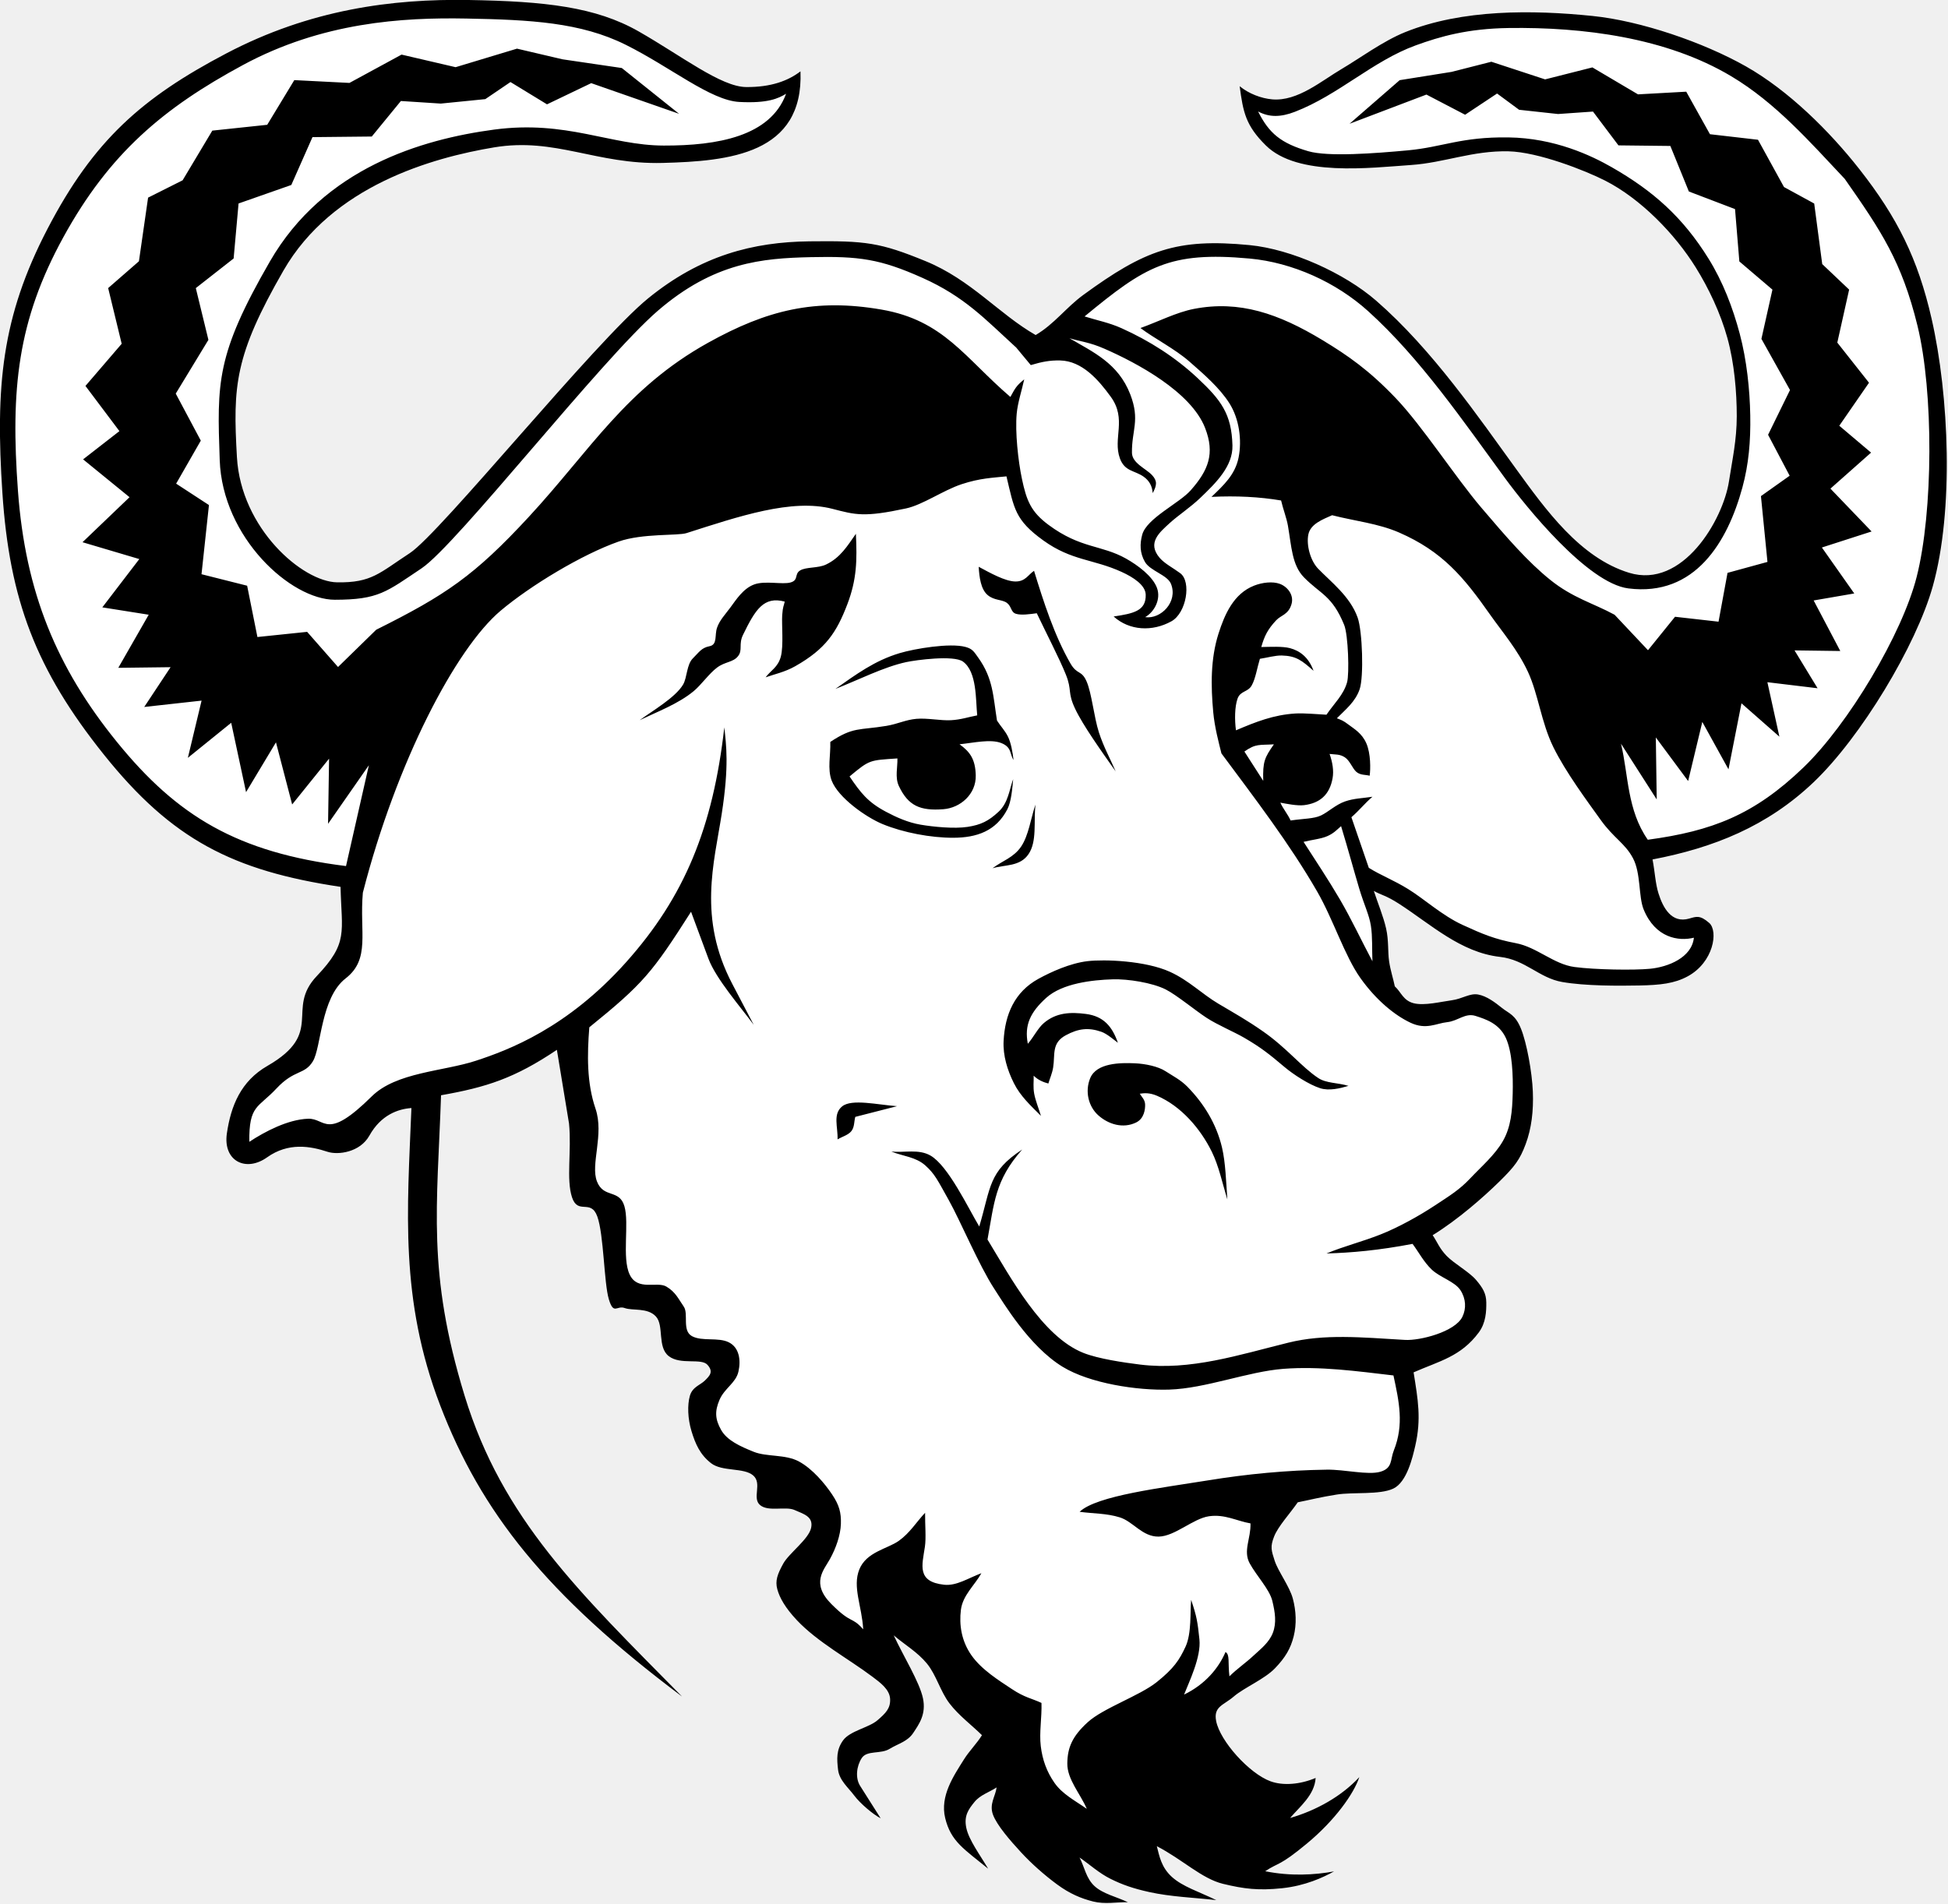
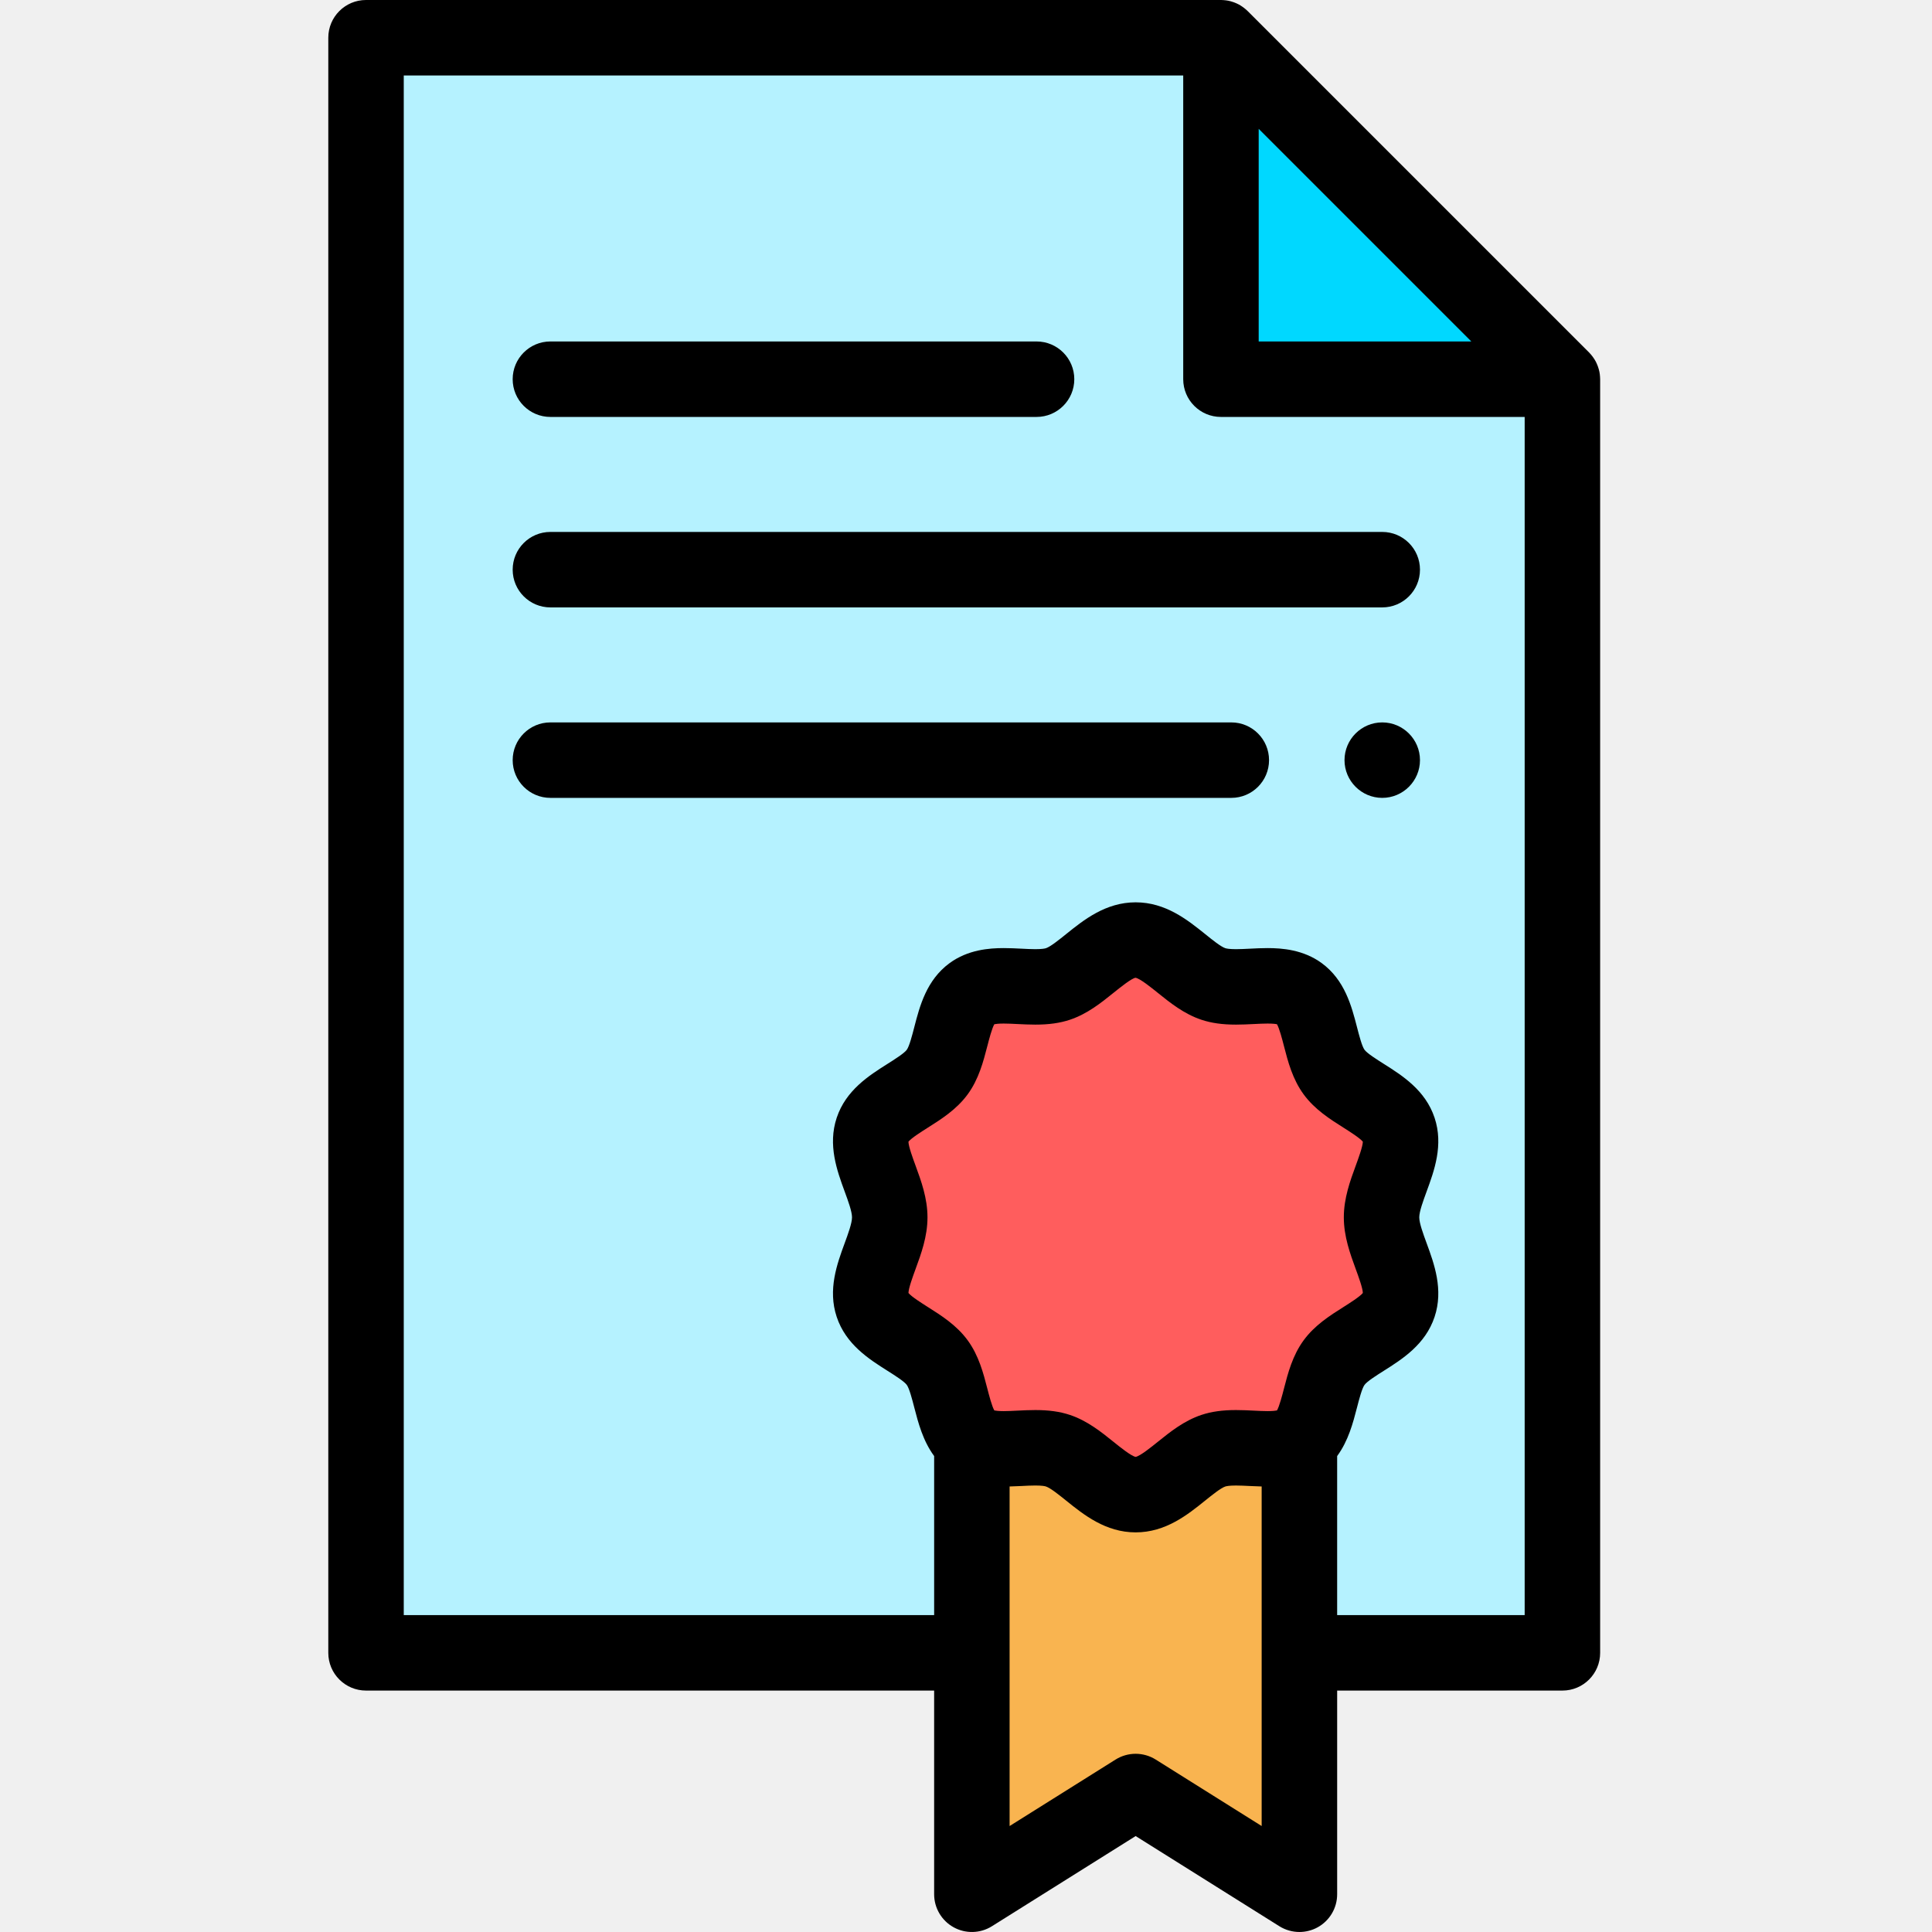
- <svg xmlns="http://www.w3.org/2000/svg" version="1.1" width="535" height="523">
-   <path fill="#fff" d="M 91.5,309 C 91.5,308.997 63.186,315.296 63.186,315.296 C 63.186,315.296 79.883,289.361 79.883,289.361 C 79.883,289.361 99,245.989 99,245.989 C 99,245.989 41.794,221.051 41.794,221.051 C 41.794,221.051 6.661,165.673 6.661,165.673 C 6.661,165.673 2.307,95.593 2.307,95.593 C 2.307,95.593 28.872,40.44 28.872,40.44 C 28.872,40.44 84.242,6.375 84.242,6.375 C 84.242,6.375 153.15,2.751 153.15,2.751 C 153.15,2.751 195.162,23.911 195.162,23.911 C 195.162,23.911 218.968,25.476 218.968,25.476 C 218.968,25.476 200.899,42.256 200.899,42.256 C 200.899,42.256 145.9,36.7 145.9,36.7 C 145.9,36.7 97.048,49.861 97.048,49.861 C 97.048,49.861 69.59,81.336 69.59,81.336 C 69.59,81.336 60.694,125.451 60.694,125.451 C 60.694,125.451 78.831,158.713 78.831,158.713 C 78.831,158.713 103.691,161.677 103.691,161.677 C 103.691,161.677 192.062,73.793 192.062,73.793 C 192.062,73.793 238.47,67.368 238.47,67.368 C 238.47,67.368 284.431,93.409 284.431,93.409 C 284.431,93.409 305.113,77.538 305.113,77.538 C 305.113,77.538 335.818,67.081 335.818,67.081 C 335.818,67.081 373.433,79.831 373.433,79.831 C 373.433,79.831 436.3,155.716 436.3,155.716 C 436.3,155.716 459.1,159.952 459.1,159.952 C 459.1,159.952 478,134.48 478,134.48 C 478,134.48 476.231,88 476.231,88 C 476.231,88 450.819,51.731 450.819,51.731 C 450.819,51.731 415.2,39.7 415.2,39.7 C 415.2,39.7 386.384,44.701 386.384,44.701 C 386.384,44.701 350.4,41.851 350.4,41.851 C 350.4,41.851 345.3,30.5 345.3,30.5 C 345.3,30.5 375.1,18.8 375.1,18.8 C 375.1,18.8 399,6.7 399,6.7 C 399,6.7 435.6,4.216 435.6,4.216 C 435.6,4.216 489.5,25.2 489.5,25.2 C 489.5,25.2 527.4,77.7 527.4,77.7 C 527.4,77.7 532.3,152.2 532.3,152.2 C 532.3,152.2 499.6,212.8 499.6,212.8 C 499.6,212.8 453.6,235.9 453.6,235.9 C 453.6,235.9 454.8,253.6 454.8,253.6 C 454.8,253.6 467.6,255.2 467.6,255.2 C 467.6,255.2 462.3,267.1 462.3,267.1 C 462.3,267.1 432.4,268.2 432.4,268.2 C 432.4,268.2 374.8,242.7 374.8,242.7 C 374.8,242.7 383.1,277.3 383.1,277.3 C 383.1,277.3 411.4,277.3 411.4,277.3 C 411.4,277.3 419.8,306.6 419.8,306.6 C 419.8,306.6 391.5,339.7 391.5,339.7 C 391.5,339.7 406.8,357.9 406.8,357.9 C 406.8,357.9 387.3,376.1 387.3,376.1 C 387.3,376.1 384.3,403.8 384.3,403.8 C 384.3,403.8 344.9,415.4 344.9,415.4 C 344.9,415.4 354.5,446.4 354.5,446.4 C 354.5,446.4 293.4,501.2 293.4,501.2 C 293.4,501.2 251.45,449 251.45,449 C 251.45,449 221.228,446.405 221.228,446.405 C 221.228,446.405 229.841,415.409 229.841,415.409 C 229.841,415.409 195.339,399.56 195.339,399.56 C 195.339,399.56 195.943,376.166 195.943,376.166 C 195.943,376.166 172.06,352.434 172.06,352.434 L 153.194,287.1 C 153.194,287.1 91.5,308.997 91.5,308.997 L 91.5,309 z" />
-   <path d="M112.993,304.372c-3.634,0.247-8.365,1.875-11.539,7.564 c-2.591,4.646-8.661,5.387-11.495,4.451c-4.721-1.56-10.755-2.642-16.6,1.523c-5.845,4.164-12.157,1.015-11.05-6.576 c1.107-7.59,3.849-14.351,11.127-18.538c15.895-9.144,4.848-15.508,13.572-24.685c8.741-9.195,6.81-12.009,6.52-24.497 c-29.543-4.438-46.287-12.953-64.984-36.313c-18.697-23.361-25.945-42.59-27.883-71.878c-1.938-29.288-0.258-48.269,12.396-72.58 s25.977-36.014,49.065-48.153C85.21,2.553,107.832-0.354,128.742,0c20.91,0.353,34.843,1.885,46.658,8.626 c11.814,6.741,22.622,15.224,29.512,15.285c6.891,0.061,11.582-1.744,14.931-4.31c0.894,22.703-19.539,24.675-37.819,25.155 c-18.281,0.479-29.514-7.083-46.351-4.27S91.269,50.961,77.84,74.336s-13.887,31.638-12.771,51.24 c1.116,19.603,17.988,34.228,27.512,34.387c9.523,0.159,11.649-2.599,19.985-8.036c8.337-5.438,50.896-58.122,65.418-69.956 c14.523-11.834,28.854-15.488,44.328-15.678c15.474-0.19,19.428,0.335,31.908,5.45c12.48,5.114,20.149,14.533,30.211,20.291 c5.143-3.027,8.338-7.547,13.057-10.996c16.877-12.335,25.646-15.659,45.705-13.707c11.529,1.122,26.066,7.708,34.74,15.25 c15.445,13.429,28.205,32.125,38.516,46.328c8.029,11.061,17.477,24.295,30.965,28.432c14.727,4.515,25.809-14.559,27.436-25.139 c0.922-5.995,2.125-11.249,2.135-17.847c0.01-6.599-0.664-14.607-2.566-21.484s-5.16-13.72-8.688-19.394 c-5.742-9.235-15.137-18.899-24.912-23.871c-5.486-2.79-18.393-7.863-26.529-8.041c-9.969-0.216-17.564,3.133-26.781,3.761 c-11.156,0.761-31.084,3.269-39.83-5.35c-5.566-5.485-6.266-9.144-7.217-16.296c2.459,2.026,5.898,3.358,8.959,3.617 c6.986,0.59,13.527-5.114,19.166-8.419c4.645-2.723,11.223-7.589,17.324-10.048c15.676-6.32,34.932-6.138,51.48-4.445 c13.264,1.356,30.461,7.257,42.094,13.84c11.688,6.612,22.951,17.761,31.201,28.271c10.379,13.224,16.053,24.57,19.812,41.063 c4.805,21.062,6.137,52.702,0.328,73.469c-4.578,16.365-19.779,41.504-32.719,53.827c-12.762,12.155-27.498,18.022-44.256,21.231 c0.656,3.382,0.764,6.536,1.631,9.309c1.232,3.936,3.588,8.324,8.428,6.936c1.93-0.553,2.963-1.032,5.508,1.194 c2.543,2.226,1.219,10.825-5.938,14.684c-3.629,1.957-7.459,2.382-13.271,2.498s-14.883,0.141-21.193-0.964 c-6.309-1.104-10.078-6.111-17.066-6.895c-10.799-1.208-19.068-9.01-27.727-14.59c-3.613-2.329-4.832-2.353-6.914-3.53 c1.125,3.444,2.625,7.021,3.373,10.332c0.75,3.311,0.43,6.378,0.828,9.028c0.396,2.648,1.131,4.707,1.559,6.855 c1.73,1.547,2.283,3.9,5.189,4.64c2.908,0.739,7.461-0.412,10.436-0.812s4.969-2.021,7.303-1.577 c2.336,0.443,4.549,2.115,6.506,3.682s3.639,1.796,5.223,5.706s3.037,11.917,3.254,17.269s-0.383,10.183-1.969,14.43 s-2.98,6.13-7.275,10.336c-4.295,4.207-11.289,10.38-18.268,14.68c1.285,1.903,1.855,3.645,3.859,5.71 c2.004,2.066,6.182,4.381,8.041,6.56c1.857,2.179,2.799,3.742,2.826,6.186c0.029,2.443-0.09,5.619-2.074,8.283 c-4.941,6.633-10.785,7.821-17.891,10.941c1.195,7.462,2.17,12.793,0.443,20.244c-0.705,3.036-2.271,9.92-6.016,11.686 c-3.746,1.766-10.969,0.911-15.541,1.637c-4.572,0.727-7.131,1.417-10.695,2.125c-2.166,3.131-5.391,6.586-6.496,9.392 c-1.107,2.807-0.773,3.813,0.156,6.679s4.092,7.039,4.988,10.395s1.07,6.969,0.234,10.334c-0.838,3.365-2.271,5.807-5.139,8.795 c-2.867,2.989-8.508,5.336-11.318,7.758c-2.812,2.423-5.611,2.714-4.844,6.723c1.055,5.506,9.1,14.436,14.92,16.562 c3.488,1.275,8.17,0.873,12.406-0.915c-0.287,4.703-4.357,7.873-7.016,10.996c7.201-2.059,14.184-6.001,19.014-11.226 c-1.498,4.538-6.652,11.823-14.361,18.22c-7.709,6.397-7.662,5.088-11.494,7.633c6.992,1.405,13.494,1.025,18.91,0.052 c-2.969,1.637-7.836,3.939-14.283,4.616c-6.447,0.676-10.422,0.198-16.232-1.213c-5.811-1.412-11.115-6.694-18.156-10.335 c0.686,2.612,1.174,5.753,4.135,8.439c2.961,2.686,7.441,4.052,12.203,6.375c-6.062-0.688-12.432-0.896-18.389-2.209 c-4.41-0.973-7.373-2.005-10.6-3.603c-3.225-1.598-5.715-3.929-8.572-5.893c1.369,2.615,1.775,5.691,4.105,7.847 s6.117,2.959,9.18,4.44c-3.195-0.07-6.268,0.623-9.58-0.21c-3.314-0.833-6.422-2.142-9.867-4.68s-6.998-5.663-9.938-8.858 c-2.938-3.195-6.566-7.337-7.664-10.283c-1.1-2.947,0.66-5.008,0.99-7.509c-2.029,1.333-4.525,2.067-6.084,4.002 s-2.941,3.702-2.251,7.075c0.691,3.373,3.804,7.496,6.005,11.248c-6.568-5.371-10.236-7.439-11.799-13.918 c-1.463-6.066,2.322-11.572,5.199-16.159c1.429-2.278,3.567-4.398,4.903-6.597c-2.967-2.903-6.358-5.398-8.901-8.709 c-2.542-3.31-3.61-7.79-6.205-10.957c-2.596-3.168-6.088-5.173-9.129-7.756c2.673,5.742,7.066,12.785,8.02,17.229 c0.953,4.444-1.069,7.164-2.646,9.563c-1.578,2.399-4.124,2.934-6.539,4.408c-2.415,1.475-6.171,0.312-7.61,2.501 c-1.438,2.188-1.824,5.48-0.449,7.648l5.64,8.902c-2.078-1.049-5.658-4.1-7.272-6.264s-4.09-4.163-4.429-7.089 c-0.339-2.925-0.504-5.464,1.391-8.07c1.896-2.605,7.086-3.477,9.409-5.48c2.323-2.003,3.626-3.307,3.493-5.896 c-0.132-2.589-2.661-4.441-4.835-6.073c-6.637-4.978-15.151-9.565-20.787-15.565c-3.184-3.39-4.712-6.127-5.352-8.466 c-0.639-2.338,0.037-4.162,1.619-7.038c1.582-2.877,7.007-6.718,7.667-9.843c0.659-3.124-2.081-3.795-4.554-4.897 s-7.17,0.565-9.464-1.352c-2.293-1.917,0.674-5.945-1.911-8.154c-2.584-2.209-8.499-0.976-11.552-3.352 c-3.053-2.377-4.315-5.327-5.367-8.775s-1.171-7.225-0.458-9.722s2.855-2.934,4.147-4.228s2.413-2.367,0.691-4.297 c-1.722-1.929-7.365,0.108-10.609-2.369c-3.244-2.477-1.258-8.41-3.552-10.911c-2.293-2.501-6.409-1.522-8.581-2.321 c-2.171-0.799-3.023,2.02-4.355-2.438c-1.332-4.459-1.368-17.75-3.16-22.71s-5.311-0.335-6.945-5.265 c-1.634-4.929-0.085-12.812-0.821-20.257l-3.335-20.257c-11.634,7.815-19.314,10.269-31.813,12.477 c-1.043,30.582-3.916,48.591,6.464,82.52c10.38,33.928,31.387,53.924,59.726,82.649c-37.395-28.016-55.248-50.792-66.422-79.97 C109.723,356.876,111.869,332.472,112.993,304.372z M311.701,292.08c2.877,0.129,6.373,0.859,8.393,2.171 c2.021,1.312,4.166,2.384,6,4.251c4.576,4.66,8.008,10.28,9.525,16.738c0.967,4.117,1.111,9.397,1.463,14.231 c-1.385-4.468-2.316-9.127-4.289-13.13c-3.111-6.312-8.396-12.473-14.959-15.31c-2.166-0.938-3.611-0.764-4.803-0.598 c0.533,0.895,1.426,1.645,1.465,2.956s-0.254,3.876-2.477,4.954c-3.584,1.739-7.568,0.516-10.336-1.931 c-2.791-2.466-3.742-6.638-2.281-10.223C301.143,291.917,307.777,291.906,311.701,292.08z M275.629,286 c0.361-7.345,3.012-13.539,9.594-17.141c3.404-1.862,8.648-4.27,13.467-4.836c4.629-0.543,15.889-0.146,22.662,2.945 c5.201,2.374,8.744,6.07,13.311,8.771c4.566,2.702,7.814,4.513,12.162,7.543c6.674,4.651,10.586,9.772,15.213,12.842 c2.225,1.475,5.355,1.256,8.309,2.158c-2.297,0.682-5.299,1.434-7.777,0.642c-3.09-0.988-7.41-3.813-9.807-5.838 c-4.236-3.578-6.432-5.324-11.055-8.023c-2.76-1.608-7.305-3.503-10.338-5.481c-3.035-1.978-8.303-6.318-11.219-7.787 c-3.707-1.866-10.381-2.904-14.508-2.783c-5.686,0.166-13.916,1.104-18.316,5.096c-4.371,3.968-6.031,7.459-5.045,12.612 c1.646-1.896,2.742-4.278,4.391-5.688c3.416-2.918,7.336-3.059,11.588-2.506c4.777,0.622,7.182,3.381,8.76,7.916 c-1.062-0.78-3.014-2.493-4.555-3.024c-3.617-1.248-6.352-0.864-9.74,0.953c-4,2.146-2.912,5.322-3.488,8.854 c-0.264,1.629-0.879,2.941-1.318,4.412c-1.504-0.398-2.895-1.024-4.033-2.152c0.047,1.65-0.193,3.093,0.145,4.949 c0.336,1.855,1.24,4.059,1.859,6.088c-2.785-2.786-5.635-5.38-7.434-8.977C276.656,293.946,275.436,289.952,275.629,286z  M280.449,232.54c2.053-3.047,2.654-7.721,3.92-11.521c-0.506,4.813,0.467,10.106-1.883,13.592 c-2.35,3.486-6.477,2.875-9.896,3.889C275.25,236.472,278.395,235.587,280.449,232.54z M231.298,303.908 c2.636-2.134,9.75-0.428,15.071-0.047c-3.824,0.979-7.648,1.959-11.472,2.938c-0.356,1.301-0.195,2.792-1.068,3.901 c-0.874,1.11-2.534,1.521-3.8,2.28C230.154,309.562,228.662,306.041,231.298,303.908z M268.789,155.688 c3.176,1.71,7.207,3.971,10.012,4.041s3.539-1.834,5.189-2.933c2.596,8.465,5.576,17.766,9.996,25.447 c1.852,3.218,3.033,1.722,4.441,4.956c1.406,3.233,2.031,9.812,3.365,13.943c1.336,4.131,3.078,7.171,4.617,10.756 c-3.908-5.537-8.957-12.597-11.135-17.205c-2.176-4.607-0.783-5.008-2.545-9.396s-5.324-11.228-7.986-16.842 c-1.906,0.253-4.266,0.6-5.715,0.153c-1.449-0.447-1.16-1.988-2.469-2.984c-1.311-0.996-3.514-0.61-5.35-2.2 C269.373,161.835,268.955,158.574,268.789,155.688z M251.688,197.457c2.989-0.262,6.701,0.539,9.5,0.38s4.797-0.885,7.196-1.328 c-0.445-4.216-0.023-11.962-3.915-14.777c-2.514-1.818-12.839-0.449-15.597,0.146c-6.206,1.338-13.433,5.042-19.435,7.358 c5.752-4.018,10.721-7.742,17.62-9.816c4.147-1.247,13.825-2.868,18.105-1.712c1.954,0.527,2.349,1.336,3.534,2.992 c4.074,5.688,4.062,10.604,5.119,17.23c1.039,1.619,2.146,2.699,2.988,4.369c0.84,1.67,1.316,4.298,1.551,6.446 c-1.066-1.546-0.414-3.485-3.367-4.636c-2.955-1.151-7.479-0.076-11.46,0.34c2.902,2.094,4.344,4.111,4.455,8.538 c0.13,5.198-4.271,8.939-8.866,9.295c-6.379,0.495-9.668-0.906-12.248-6.358c-1.13-2.388-0.311-5.261-0.405-7.589 c-7.665,0.533-7.54,0.283-13.142,4.954c3.045,4.461,4.963,7.026,9.995,9.695c2.822,1.498,6.017,2.954,9.514,3.549 c3.498,0.595,9.235,1.17,12.909,0.606c3.675-0.564,5.757-1.613,8.481-4.132c2.725-2.52,2.975-6.128,4.039-8.98 c-0.242,2.745-0.557,6.241-1.576,8.232c-3.1,6.053-8.461,7.847-14.862,7.867c-6.144,0.02-13.744-1.397-19.46-3.767 c-4.57-1.894-12.146-7.258-13.944-11.918c-1.229-3.184-0.256-7.091-0.385-10.637c6.328-4.208,7.894-3.173,15.381-4.405 C246.545,198.883,248.699,197.72,251.688,197.457z M214.827,168.956c0.178-2.521,0.457-2.467,0.686-3.701 c-5.765-1.542-8.077,2.198-11.457,9.144c-1.265,2.599-0.013,4.146-1.37,5.857c-1.355,1.711-3.539,1.471-5.74,3.114 c-2.201,1.642-4.382,4.787-6.44,6.488c-4.223,3.491-9.931,5.622-14.829,7.971c3.345-2.468,9.836-6.211,11.936-9.797 c1.114-1.901,0.949-5.486,2.683-7.195c1.733-1.71,2.34-2.893,4.578-3.329c2.238-0.436,1.338-3.03,2.06-5.092 c0.722-2.062,2.16-3.526,3.69-5.586s3.46-5.153,6.481-6.276c3.021-1.124,7.732,0.091,10.019-0.556 c2.286-0.647,0.973-2.309,2.634-3.307c1.663-0.998,4.896-0.558,7.117-1.625c3.937-1.893,5.82-5.053,8.188-8.436 c0.344,7.282,0.26,12.525-2.357,19.376c-2.947,7.711-5.934,12.253-14.298,16.995c-2.882,1.633-5.75,2.2-8.139,3.057 c1.393-1.9,3.387-2.725,4.18-5.7C215.24,177.381,214.649,171.478,214.827,168.956z M349.865,204.463 c-3.977,0.259-4.92-0.264-8.102,1.98c1.725,2.684,3.449,5.368,5.172,8.052C346.783,209.197,347.299,208.135,349.865,204.463z  M339.445,200.613c5.508-2.346,10.307-4.244,16.299-4.619c2.402-0.151,6.131,0.221,8.557,0.331 c2.066-3.042,4.699-5.441,5.664-8.913c0.639-2.303,0.324-12.992-0.807-15.767c-3.295-8.076-6.498-8.417-11.033-13.043 c-3.291-3.355-3.422-8.464-4.406-14.189c-0.361-2.103-1.393-4.764-1.877-6.934c-5.928-0.999-12.303-1.328-19.123-0.987 c3.307-3.172,6.504-6.07,7.453-10.832c0.947-4.762,0.176-10.617-2.531-14.887c-2.707-4.27-7.031-7.99-11-11.469 c-3.971-3.479-9.662-6.351-13.424-9.197c4.893-1.752,9.889-4.326,14.682-5.255c12.486-2.422,23.244,1.282,35.287,8.563 c7.002,4.235,12.793,8.258,20.113,15.921c7.318,7.662,16.395,21.717,23.48,30.052s12.805,14.927,18.986,19.898 c6.182,4.972,11.777,6.388,17.664,9.581l9.176,9.744l7.426-9.189l11.949,1.351l2.469-13.412l10.967-3.005l-1.789-18.08 l7.885-5.596l-5.926-11.249l6.021-12.292l-7.85-14.051l3.027-13.529l-9.088-7.745l-1.186-14.377l-12.678-4.836l-5.086-12.508 l-14.254-0.16l-6.992-9.285l-9.596,0.672l-10.697-1.165l-6.049-4.466l-8.779,5.828l-10.623-5.539l-21.117,8.017l13.766-11.972 l14.262-2.278l10.926-2.785l14.756,4.846l12.988-3.29l12.523,7.403l13.252-0.733l6.51,11.681l13.195,1.523l7.139,12.987 l8.299,4.531l2.203,16.637l7.391,7.01l-3.25,14.557l8.707,11.024l-8.164,11.812l8.73,7.383l-11.16,9.891l11.303,11.771 l-13.65,4.402l8.891,12.625l-11.15,1.924l7.312,13.882l-12.566-0.167l6.33,10.398l-13.783-1.659l3.297,14.959l-10.416-9.163 l-3.568,18.13l-7.188-13.018l-3.893,16.237l-8.873-11.973L455,219.596l-9.807-15.309c2.068,8.686,1.654,18.197,7.359,26.386 c17.676-2.392,29.229-6.846,42.771-19.877c12.334-11.868,27.076-36.613,31.068-52.308c4.555-17.91,4.695-50.85,0.209-69.084 c-4.318-17.556-9.93-25.942-19.957-40.268c-9.584-10.179-19.01-20.932-31.174-28.191C457.613,10.29,434.717,7.417,414.367,7.694 c-11.268,0.154-18.816,2.318-25.553,4.768c-11.781,4.284-21.203,13.629-33.18,18.247c-3.906,1.505-7.037,1.552-10.113-0.091 c3.012,6.026,6.289,8.729,13.801,10.922c5.434,1.586,18.4,0.583,27.326-0.241c9.582-0.885,14.58-3.734,27.621-3.555 c12.736,0.175,22.828,5.013,28.346,8.168c11.385,6.51,19.549,13.732,26.643,25.172c3.896,6.282,6.625,13.37,8.547,20.603 c1.922,7.233,2.764,15.334,2.887,22.415c0.123,7.081-0.418,13.402-2.15,19.774c-4.051,14.918-12.988,30.098-31.346,27.753 c-11.234-1.436-28.17-22.522-33.842-30.258c-11.445-15.613-23.221-32.89-37.602-45.892c-8.768-7.925-20.773-13.379-32.562-14.458 c-22.117-2.024-28.676,2.177-45.324,15.899c3.387,1.08,6.693,1.676,10.164,3.24c7.703,3.471,14.748,7.957,20.893,13.711 c6.439,6.031,9.328,9.848,9.557,18.484c0.152,5.735-4.566,10.333-8.891,14.469c-2.646,2.533-6.148,4.852-8.291,6.818 c-2.84,2.609-6.357,5.463-2.789,9.619c1.342,1.562,3.672,2.74,5.637,4.199c3.119,2.315,1.691,10.919-2.418,13.201 c-5.258,2.917-11.541,2.591-15.877-1.314c5.473-0.819,8.949-1.545,8.807-6.022c-0.082-2.595-3.381-4.751-6.619-6.227 c-7.809-3.56-13.707-3.035-21.479-8.627c-7.85-5.651-8.023-8.745-10.145-17.617c-3.785,0.396-7.27,0.483-12.331,2.159 c-5.061,1.675-10.654,5.663-15.249,6.65c-11.572,2.49-13.878,1.752-20.211,0.113c-11.15-2.886-25.668,2.055-40.09,6.668 c-2.398,0.767-12.097,0.026-18.626,2.317c-10.084,3.538-24.233,12.106-32.405,18.988c-12.382,10.429-28.654,41.64-37.848,77.464 c-0.966,10.89,2.131,18.227-4.729,23.546c-6.86,5.319-6.67,18.946-8.996,22.768c-2.326,3.821-5.019,2.132-10.026,7.499 c-5.007,5.367-7.556,4.47-7.43,14.618c4.315-2.837,10.606-6.135,16.13-6.334c4.892-0.177,4.944,6.264,17.5-6.149 c6.715-6.641,19.616-6.844,28.567-9.773c8.952-2.929,25.083-8.965,41.239-27.027c16.156-18.062,23.887-37.077,27.02-64.567 c0.499,4.874,1.365,10.371-0.722,23.816s-6.585,28.546,2.891,46.634l5.904,11.269c-3.515-4.797-10.381-12.622-12.448-18.198 l-4.768-12.863c-10.667,16.748-13.119,19.744-27.937,31.743c-0.59,7.444-0.735,15.208,1.698,22.331 c2.433,7.122-1.445,15.332,0.406,20.023s6.132,2.021,7.53,6.77s-0.73,14.138,1.438,18.767c2.168,4.629,7.487,1.82,10.065,3.315 c2.578,1.496,3.421,3.546,4.8,5.513c1.378,1.966-0.539,6.614,2.265,8.123c2.803,1.51,7.176,0.231,10.093,1.68 c2.917,1.449,3.36,4.932,2.661,8.053c-0.7,3.121-3.817,4.553-5.186,7.726c-1.368,3.174-1.215,5.383,0.429,8.297 c1.644,2.915,5.284,4.52,8.912,5.991c3.628,1.471,8.726,0.645,12.47,2.679c3.744,2.034,7.109,6.087,9.086,9.033 c1.977,2.945,2.526,5.023,2.425,8.12c-0.102,3.096-1.358,6.663-3.011,9.654s-5.3,6.631,0.394,12.343 c5.694,5.711,5.484,3.249,8.746,6.954c-0.355-6.409-3.003-11.63-1.067-16.455c1.937-4.825,7.752-5.664,10.817-7.834 c3.065-2.171,4.83-5.153,7.246-7.729c-0.035,3.315,0.32,6.879-0.057,9.375c-0.768,5.075-2.266,9.58,5.297,10.394 c3.407,0.366,6.642-1.843,10.227-3.169c-1.878,3.363-5.144,6.067-5.635,10.092c-0.491,4.023,0.099,8.443,2.885,12.436 c2.787,3.991,7.599,6.955,11.125,9.301c3.525,2.347,5.414,2.535,8.123,3.804c0.133,3.956-0.646,8.143-0.195,11.869 s1.625,7.024,3.779,10.104c2.156,3.081,5.613,4.848,8.869,7.126c-1.785-4.157-5.406-8.101-5.357-12.471 c0.049-4.369,1.359-7.466,5.621-11.343c4.262-3.878,14.24-7.241,18.945-11.011c4.705-3.771,6.223-6.081,7.912-9.742 s1.219-9.559,1.531-12.85c1.549,4.61,1.77,6.043,2.273,10.866c0.506,4.824-2.811,11.59-4.215,15.161 c5.82-2.811,9.514-7.304,11.379-11.695c1.248,0.74,0.619,2.769,1.078,6.679c2.074-2.064,4.432-3.652,6.52-5.6 c2.09-1.946,4.379-3.658,5.416-6.375c1.035-2.717,0.611-5.606-0.16-8.763s-4.299-6.818-6.199-10.271 c-1.898-3.452,0.336-6.841,0.207-11.001c-3.801-0.653-7.029-2.589-11.398-1.96c-4.371,0.628-9.377,5.533-13.844,5.59 s-6.975-4.128-10.637-5.278s-7.367-1.024-11.049-1.536c4.664-4.468,22.766-6.596,35.148-8.615 c10.895-1.777,21.707-2.804,32.746-2.959c4.93-0.07,11.266,1.558,14.689,0.574c3.426-0.982,2.695-3.315,3.711-5.858 c2.842-7.108,1.441-13.438-0.105-20.596c-9.91-1.162-20.236-2.584-30.221-1.817c-9.762,0.75-21.322,5.391-31.391,5.705 c-8.754,0.272-21.717-1.677-29.234-6.259c-9.186-5.599-16.293-17.624-18.816-21.485c-4.109-6.289-9.292-18.627-12.446-24.268 c-3.152-5.641-3.847-7.219-6.47-9.574c-2.623-2.354-6.216-2.536-9.323-3.805c3.582,0.366,7.493-0.768,10.747,1.098 c4.889,2.805,10.361,14.431,13.403,19.49c3.223-10.804,2.471-15.052,11.797-21.144c-7.516,8.424-7.703,14.805-9.535,24.723 c6.25,10.258,14.939,26.598,26.309,31.132c4.107,1.639,11.16,2.667,15.6,3.216c13.818,1.711,27.146-2.668,40.717-6.019 c9.92-2.45,19.986-1.463,32.051-0.754c4.096,0.24,13.754-2.224,15.754-6.367c1.08-2.235,1-4.921-0.551-7.303 c-1.553-2.382-5.689-3.534-7.906-5.678s-3.492-4.689-5.238-7.034c-9.215,1.768-16.795,2.447-23.635,2.633 c4.906-2.021,9.613-3.174,14.719-5.171s10.904-5.275,15.025-7.995c4.121-2.721,6.752-4.299,9.734-7.465 c2.98-3.168,6.803-6.431,9-10.303c2.199-3.872,2.539-8.203,2.662-12.995c0.123-4.791-0.084-11.514-1.932-15.374 c-1.846-3.859-5.406-5.03-8.266-5.943c-2.861-0.913-4.82,1.396-7.795,1.708c-2.977,0.312-5.758,2.188-10.062,0.164 s-9.406-6.144-13.758-12.259c-4.35-6.116-7.461-16.112-11.896-23.802c-7.645-13.256-17.172-25.639-26.283-37.922 c-0.75-3.029-1.877-7.215-2.252-11.324c-0.654-7.16-0.777-14.598,1.445-21.578c1.703-5.347,4.18-10.995,9.779-13.188 c2.24-0.878,5.074-1.226,7.076-0.484c2.004,0.741,3.969,3.002,3.182,5.614c-0.865,2.872-2.855,2.95-4.207,4.4 c-2.295,2.46-3.213,4.265-4.08,7.332c2.48-0.04,5.832-0.229,7.869,0.307c2.658,0.7,5.133,2.462,6.482,6.228 c-3.172-2.813-4.748-4.104-8.707-4.204c-1.814-0.045-4.018,0.604-6.025,0.906c-0.75,2.44-1.191,5.432-2.25,7.32 s-3.121,1.435-3.895,3.641C339.1,194.132,339.055,197.718,339.445,200.613z M367.16,197.306c1.215,0.479,1.678,0.584,3.217,1.755 s3.662,2.34,4.881,5.138c1.221,2.799,1.164,7.127,0.904,8.89c-1.07-0.314-2.529-0.102-3.639-1.051 c-1.107-0.949-1.768-3.098-3.188-4.018c-1.422-0.919-2.607-0.718-4.178-0.917c0.807,2.296,1.199,4.593,0.824,6.675 c-0.814,4.545-3.486,6.847-7.812,7.391c-1.889,0.237-4.889-0.385-6.533-0.684c0.762,1.702,2.053,3.193,2.816,4.895 c3.658-0.529,6.369-0.454,8.336-1.374s4.076-2.981,6.6-3.854c2.525-0.873,4.777-0.859,7.539-1.29 c-2.176,1.875-3.604,3.751-5.777,5.626c1.594,4.633,3.188,9.265,4.781,13.897c3.379,2.114,6.549,3.228,10.807,5.838 c4.26,2.611,9.367,7.281,14.914,9.828s8.85,3.933,14.646,5.026c5.795,1.093,10.406,5.787,16.109,6.55s16.355,0.917,20.75,0.488 c4.99-0.487,11.473-3.062,12.055-8.533c-4.184,1.032-10.574,0.106-13.801-7.767c-1.432-3.496-0.73-9.925-2.922-14.059 c-2.191-4.135-5.246-5.462-8.896-10.556s-9.621-13.129-12.973-19.954c-3.35-6.824-4.139-14.554-6.973-20.669 c-2.834-6.114-7.109-11.053-10.422-15.766c-7.234-10.3-13.068-17.339-24.986-22.535c-5.732-2.499-12.258-3.165-18.387-4.748 c-2.494,1.117-5.914,2.351-6.521,5.268c-0.607,2.917,0.559,7.225,2.676,9.415c3.543,3.661,8.793,7.618,10.857,13.437 c1.326,3.734,1.711,16.252,0.562,19.649C372.234,192.824,369.463,194.957,367.16,197.306z M368.314,226.935 c-1.107,0.955-1.951,1.936-3.732,2.729c-1.779,0.793-4.209,0.998-6.57,1.588c3.311,5.154,6.789,10.362,9.961,15.781 c3.174,5.418,5.924,11.351,8.953,17.025c-0.143-3.252,0.049-6.719-0.424-9.758c-0.473-3.038-1.85-5.697-3.215-10.258 C371.924,239.481,370.246,233.276,368.314,226.935z M279.229,113.611c-0.467,5.07,0.391,12.996,1.441,17.96 c1.258,5.942,2.469,9.023,7.291,12.603c8.83,6.555,14.467,5.45,21.26,9.251c3.232,1.809,7.328,4.841,8.523,8.046 c1.195,3.205-0.789,6.685-3.24,8.053c4.287,0.638,9.094-4.195,7.088-9.157c-0.988-2.442-5.691-3.53-7.133-5.994 c-1.439-2.463-1.436-4.999-0.758-7.501c1.225-4.51,10.148-8.608,13.301-12.173c4.852-5.486,6.715-10.075,3.967-17.14 c-3.859-9.925-18.768-17.889-27.691-21.784c-4.086-1.783-6.377-1.91-9.564-2.865c6.525,3.824,13.404,6.87,16.705,15.418 c2.756,7.139,0.369,9.829,0.461,16.045c0.043,2.882,3.838,4.323,5.523,6.144c1.467,1.583,1.348,2.758,0.176,4.943 c-0.129-1.971-0.971-3.442-2.484-4.513c-2.498-1.771-5.189-1.39-6.52-5.021c-2.02-5.52,1.986-10.748-2.518-16.946 c-3.369-4.637-7.85-9.827-13.895-9.963c-2.861-0.065-5.012,0.367-8.068,1.271l-4.074-4.903l-0.094-0.064 c-8.287-7.563-13.957-13.796-25.582-18.994c-11.625-5.197-17.354-5.984-30.683-5.688c-13.329,0.295-26.557,1.41-41.995,14.723 c-15.437,13.313-55.224,64.292-64.873,70.744c-9.648,6.452-11.785,8.638-23.841,8.641c-12.056,0.003-30.872-17.05-31.609-38.362 c-0.738-21.313-1.034-28.888,13.781-54.563C88.94,46.146,115.78,38.262,135.694,35.6c19.915-2.662,31.882,4.352,46.613,4.385 c14.73,0.034,29.288-2.509,33.581-14.224c-2.101,1.251-4.916,2.661-12.832,2.246c-7.916-0.415-18.892-9.58-31.239-15.721 c-12.347-6.14-26.087-6.859-43.71-7.192S88.494,6.108,66.708,17.869s-36.657,24.24-49.293,47.258 C4.779,88.146,2.891,106.94,4.928,134.811c2.037,27.871,10.633,48.599,27.184,68.998s33.092,30.38,62.918,34.091l6.279-27.696 l-11.209,16.086l0.277-17.891l-10.139,12.581l-4.447-17.062l-8.214,13.679l-4.08-19.05l-11.903,9.627l3.768-15.719l-15.75,1.743 l7.235-10.926l-14.361,0.175l8.356-14.587L28.1,166.837l10.16-13.267l-15.6-4.625l12.916-12.368l-12.753-10.393l9.975-7.758 l-9.328-12.412l9.95-11.583l-3.714-15.296l8.449-7.365l2.515-17.481l9.482-4.762l8.158-13.646l15.079-1.601l7.44-12.274 l15.145,0.771l14.312-7.779l14.843,3.457l16.86-5.092l12.487,2.926l16.296,2.395l15.733,12.58l-24.133-8.424l-12.14,5.821 l-10.035-6.125l-6.909,4.693l-12.225,1.224L110.1,27.745l-7.992,9.756l-16.291,0.168l-5.811,13.143L65.52,55.894l-1.355,15.107 l-10.388,8.138l3.461,14.216l-8.971,14.765l6.882,12.915l-6.773,11.82l9.011,5.88l-2.044,18.998l12.532,3.158l2.823,14.093 l13.656-1.419l8.484,9.656l10.486-10.239c19.116-9.532,26.988-14.864,41.886-30.977c16.959-18.343,26.679-35.302,49.269-47.861 c16.202-9.008,29.417-12.25,47.617-9.105c17.088,2.952,22.81,13.202,35.395,24c1.334-2.415,1.605-3.055,3.803-4.833 C280.604,107.342,279.508,110.595,279.229,113.611z" />
+ <svg xmlns="http://www.w3.org/2000/svg" height="512pt" viewBox="-87 0 512 512.001" width="512pt">
+   <g fill-rule="evenodd">
+     <path d="m10 10h226.566l90.488 90.492v337.531h-317.055zm0 0" fill="#b5f2ff" />
+     <path d="m236.566 10v90.492h90.488zm0 0" fill="#00d8ff" />
+     <path d="m170.555 381.91h86.805v120.09l-43.402-27.227-43.402 27.227zm0 0" fill="#f9b450" />
+     <path d="m213.957 249.121c7.656 0 13.711 9.352 20.598 11.645 6.887 2.289 17.066-1.668 22.805 2.539 5.734 4.203 4.988 15.082 9.191 20.82 4.203 5.734 14.852 8.367 17.145 15.258 2.289 6.887-4.574 15.566-4.574 23.223 0 7.66 6.863 16.34 4.574 23.227-2.293 6.891-12.941 9.523-17.145 15.258-4.203 5.738-3.457 16.617-9.191 20.82-5.738 4.207-15.918.25-22.805 2.539-6.887 2.293-12.941 11.645-20.598 11.645s-13.711-9.352-20.598-11.645c-6.887-2.289-17.066 1.668-22.805-2.539-5.734-4.203-4.988-15.082-9.191-20.82-4.207-5.734-14.852-8.367-17.145-15.254-2.293-6.891 4.57-15.57 4.57-23.23 0-7.656-6.863-16.336-4.57-23.223 2.293-6.891 12.938-9.523 17.145-15.258 4.203-5.738 3.457-16.617 9.191-20.82 5.734-4.207 15.914-.25 22.805-2.539 6.887-2.293 12.941-11.645 20.598-11.645zm0 0" fill="#ff5d5d" />
+     <path d="m337.039 100.152c-.004-.109-.008-.219-.016-.328-.031-.434-.074-.859-.16-1.281 0 0 0 0 0-.004-.086-.422-.207-.84-.344-1.246-.035-.102-.07-.203-.109-.305-.145-.387-.309-.766-.496-1.133-.012-.02-.02-.039-.031-.059-.203-.383-.438-.746-.691-1.102-.062-.09-.129-.176-.195-.266-.27-.352-.551-.691-.867-1.008l-90.492-90.492c-.316-.316-.656-.598-1.008-.867-.09-.066-.18-.137-.27-.199-.355-.254-.715-.488-1.094-.688-.027-.016-.055-.023-.078-.039-.359-.188-.734-.348-1.113-.492-.105-.039-.207-.074-.316-.109-.406-.137-.816-.258-1.242-.344-.004 0-.008 0-.008 0-.418-.082-.844-.129-1.273-.16-.109-.004-.219-.012-.328-.016-.113-.004-.227-.016-.34-.016h-226.566c-5.523 0-10 4.477-10 10v428.023c0 5.523 4.477 10 10 10h150.555v53.977c0 3.637 1.977 6.988 5.16 8.75 3.188 1.762 7.074 1.656 10.156-.277l38.086-23.895 38.086 23.895c1.621 1.016 3.469 1.527 5.316 1.527 1.664 0 3.332-.414 4.84-1.246 3.184-1.762 5.16-5.113 5.16-8.754v-53.977h59.695c5.523 0 10-4.477 10-10v-337.531c0-.113-.012-.227-.016-.34zm-90.473-66.008 56.348 56.348h-56.348zm-90.945 274.727c-.703-1.91-1.848-5.031-1.875-6.309.781-.969 3.492-2.684 5.152-3.73 3.562-2.25 7.602-4.805 10.531-8.797 2.957-4.035 4.16-8.695 5.223-12.805.465-1.797 1.215-4.699 1.855-5.797.352-.074 1.09-.18 2.477-.18 1.113 0 2.359.062 3.68.129 1.516.074 3.078.152 4.711.152 3.602 0 6.508-.406 9.145-1.285 4.605-1.531 8.289-4.496 11.539-7.113 1.797-1.445 4.805-3.867 5.852-4.016 1.145.148 4.148 2.57 5.945 4.016 3.25 2.617 6.938 5.582 11.543 7.113 2.637.879 5.539 1.285 9.145 1.285 1.629 0 3.195-.078 4.707-.152 1.32-.066 2.566-.129 3.684-.129 1.387 0 2.121.102 2.477.18.641 1.098 1.391 4 1.852 5.797 1.062 4.109 2.27 8.77 5.227 12.805 2.926 3.992 6.965 6.543 10.531 8.797 1.656 1.051 4.367 2.762 5.148 3.73-.027 1.277-1.172 4.398-1.871 6.309-1.488 4.051-3.172 8.645-3.172 13.734 0 5.09 1.684 9.684 3.168 13.738.703 1.91 1.848 5.031 1.875 6.309-.781.969-3.492 2.68-5.148 3.73-3.566 2.25-7.605 4.805-10.531 8.797-2.957 4.035-4.164 8.695-5.227 12.805-.461 1.793-1.215 4.699-1.852 5.797-.355.074-1.09.18-2.477.18-1.117 0-2.363-.062-3.684-.129-1.512-.074-3.078-.152-4.707-.152-3.605 0-6.508.406-9.145 1.285-4.605 1.531-8.293 4.5-11.543 7.113-1.77 1.43-4.723 3.801-5.898 4.012-1.176-.211-4.125-2.582-5.895-4.012-3.254-2.613-6.938-5.582-11.543-7.113-2.637-.879-5.543-1.285-9.145-1.285-1.629 0-3.195.078-4.711.152-1.316.066-2.562.129-3.68.129-1.387 0-2.121-.105-2.477-.18-.641-1.098-1.391-4-1.855-5.797-1.059-4.109-2.266-8.77-5.223-12.805-2.926-3.992-6.965-6.547-10.531-8.797-1.656-1.047-4.367-2.762-5.148-3.73.027-1.273 1.172-4.398 1.871-6.309 1.488-4.051 3.172-8.645 3.172-13.734 0-5.094-1.688-9.688-3.172-13.738zm91.738 175.051-28.086-17.621c-3.25-2.035-7.383-2.035-10.633 0l-28.086 17.621v-89.992c1.062-.031 2.105-.07 3.117-.121 1.324-.07 2.574-.133 3.703-.133 1.773 0 2.531.164 2.824.262 1.191.398 3.48 2.242 5.32 3.723 4.668 3.758 10.477 8.434 18.438 8.434 7.961 0 13.77-4.676 18.438-8.434 1.84-1.48 4.129-3.324 5.316-3.719.297-.098 1.055-.262 2.828-.262 1.129 0 2.379.062 3.703.129 1.012.051 2.055.094 3.113.121v89.992zm20-55.898v-42.152c2.973-4.039 4.215-8.82 5.266-12.883.551-2.133 1.305-5.051 1.992-5.984.684-.938 3.227-2.543 5.082-3.715 4.922-3.109 11.047-6.98 13.48-14.301 2.406-7.223-.098-14.047-2.109-19.531-.914-2.488-1.949-5.312-1.949-6.852 0-1.539 1.035-4.359 1.949-6.848 2.012-5.484 4.516-12.312 2.109-19.535-2.434-7.316-8.559-11.188-13.48-14.297-1.855-1.172-4.398-2.781-5.082-3.711-.688-.938-1.441-3.855-1.992-5.988-1.438-5.566-3.227-12.496-9.352-16.988-4.875-3.57-10.52-3.984-14.344-3.984-1.617 0-3.18.078-4.688.156-1.324.066-2.574.129-3.699.129-1.777 0-2.535-.164-2.828-.262-1.188-.395-3.477-2.238-5.316-3.723-4.672-3.754-10.48-8.43-18.441-8.43-7.957 0-13.77 4.676-18.438 8.43-1.84 1.48-4.129 3.328-5.316 3.723-.293.098-1.055.262-2.828.262-1.125 0-2.379-.062-3.703-.133-1.508-.074-3.066-.152-4.688-.152-3.82 0-9.465.414-14.336 3.984-6.129 4.492-7.922 11.422-9.359 16.988-.551 2.133-1.305 5.051-1.988 5.984-.688.934-3.23 2.543-5.086 3.715-4.922 3.109-11.043 6.98-13.48 14.297-2.406 7.227.098 14.051 2.109 19.535.914 2.488 1.949 5.309 1.949 6.848 0 1.539-1.035 4.363-1.949 6.852-2.012 5.484-4.516 12.309-2.109 19.535 2.438 7.316 8.562 11.188 13.48 14.297 1.859 1.172 4.398 2.781 5.086 3.715.684.934 1.438 3.852 1.988 5.984 1.051 4.062 2.297 8.848 5.27 12.883v42.152h-140.559v-408.023h206.566v80.492c0 5.523 4.477 10 10 10h80.488v317.531zm0 0" />
+     <path d="m58.863 110.492h128.836c5.52 0 10-4.477 10-10 0-5.523-4.48-10-10-10h-128.836c-5.523 0-10 4.477-10 10 0 5.523 4.48 10 10 10zm0 0" />
+     <path d="m279.309 140.969h-220.445c-5.523 0-10 4.477-10 10s4.477 10 10 10h220.445c5.523 0 10-4.477 10-10s-4.477-10-10-10zm0 0" />
+     <path d="m239.309 191.445h-180.445c-5.523 0-10 4.48-10 10 0 5.523 4.477 10 10 10h180.445c5.523 0 10-4.477 10-10 0-5.52-4.477-10-10-10zm0 0" />
+     <path d="m279.309 191.445c-5.508 0-10 4.492-10 10 0 5.508 4.492 10 10 10 5.512 0 10-4.492 10-10 0-5.508-4.488-10-10-10zm0 0" />
+   </g>
</svg>
